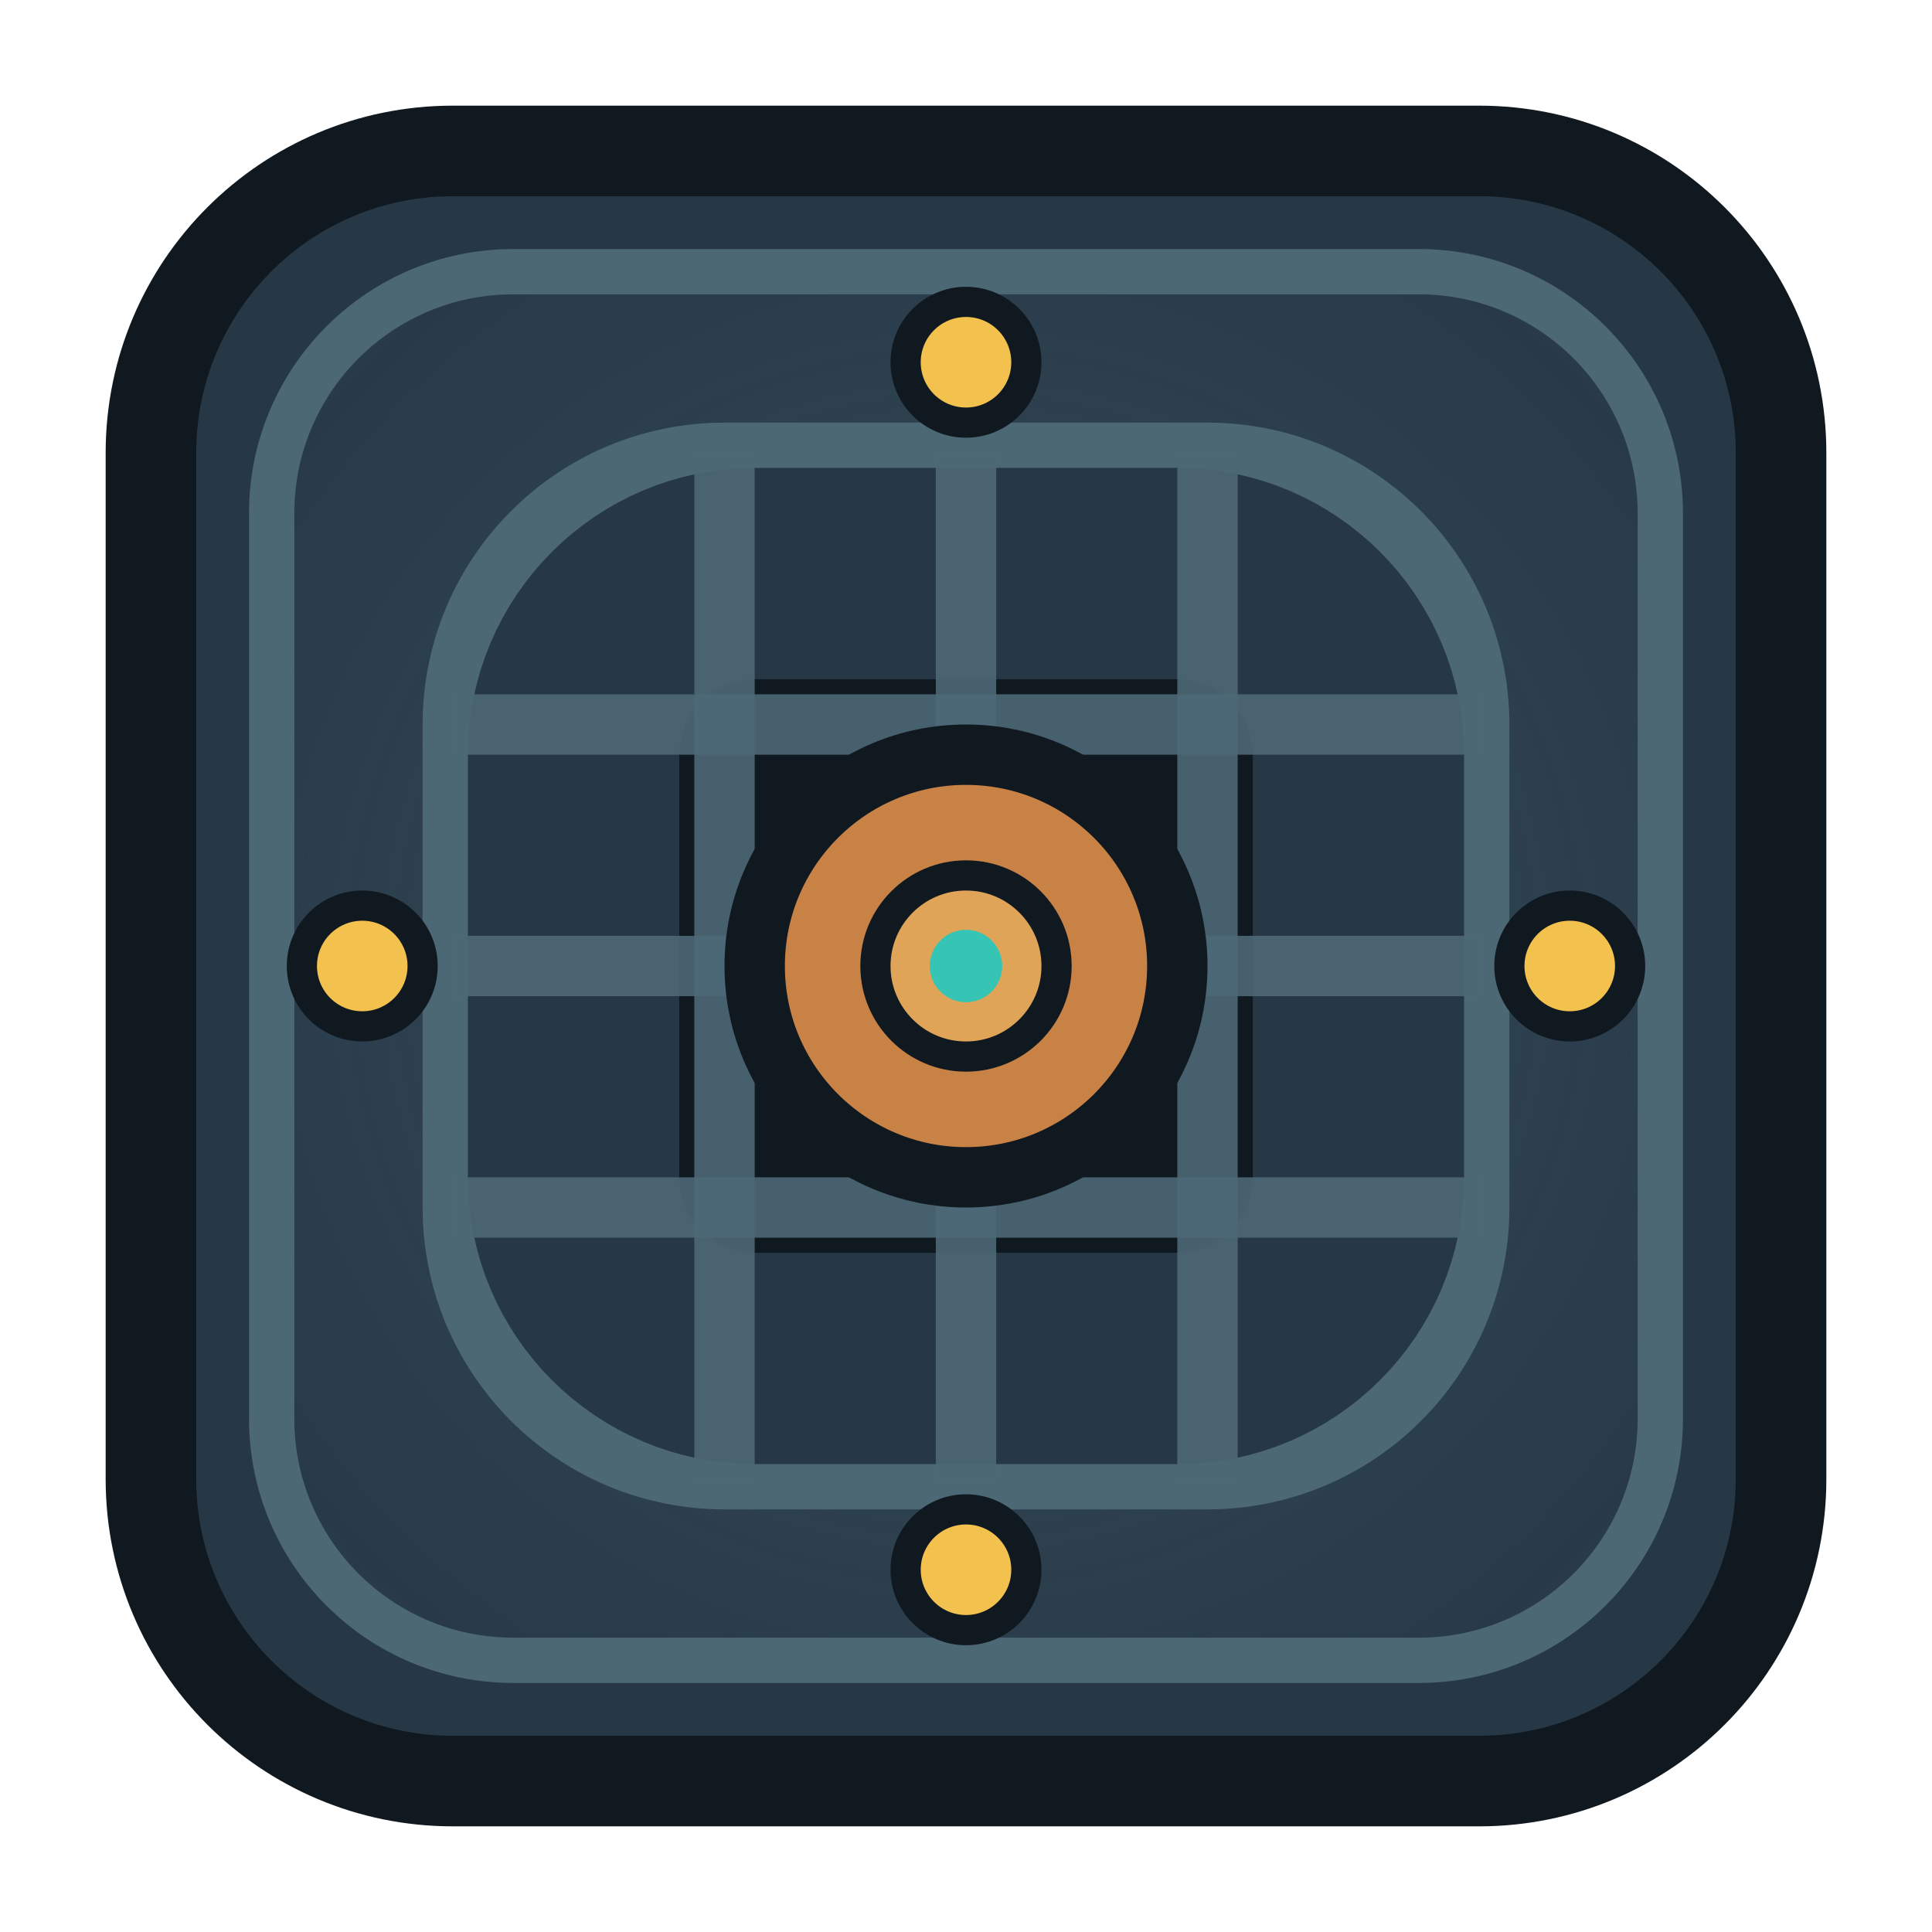
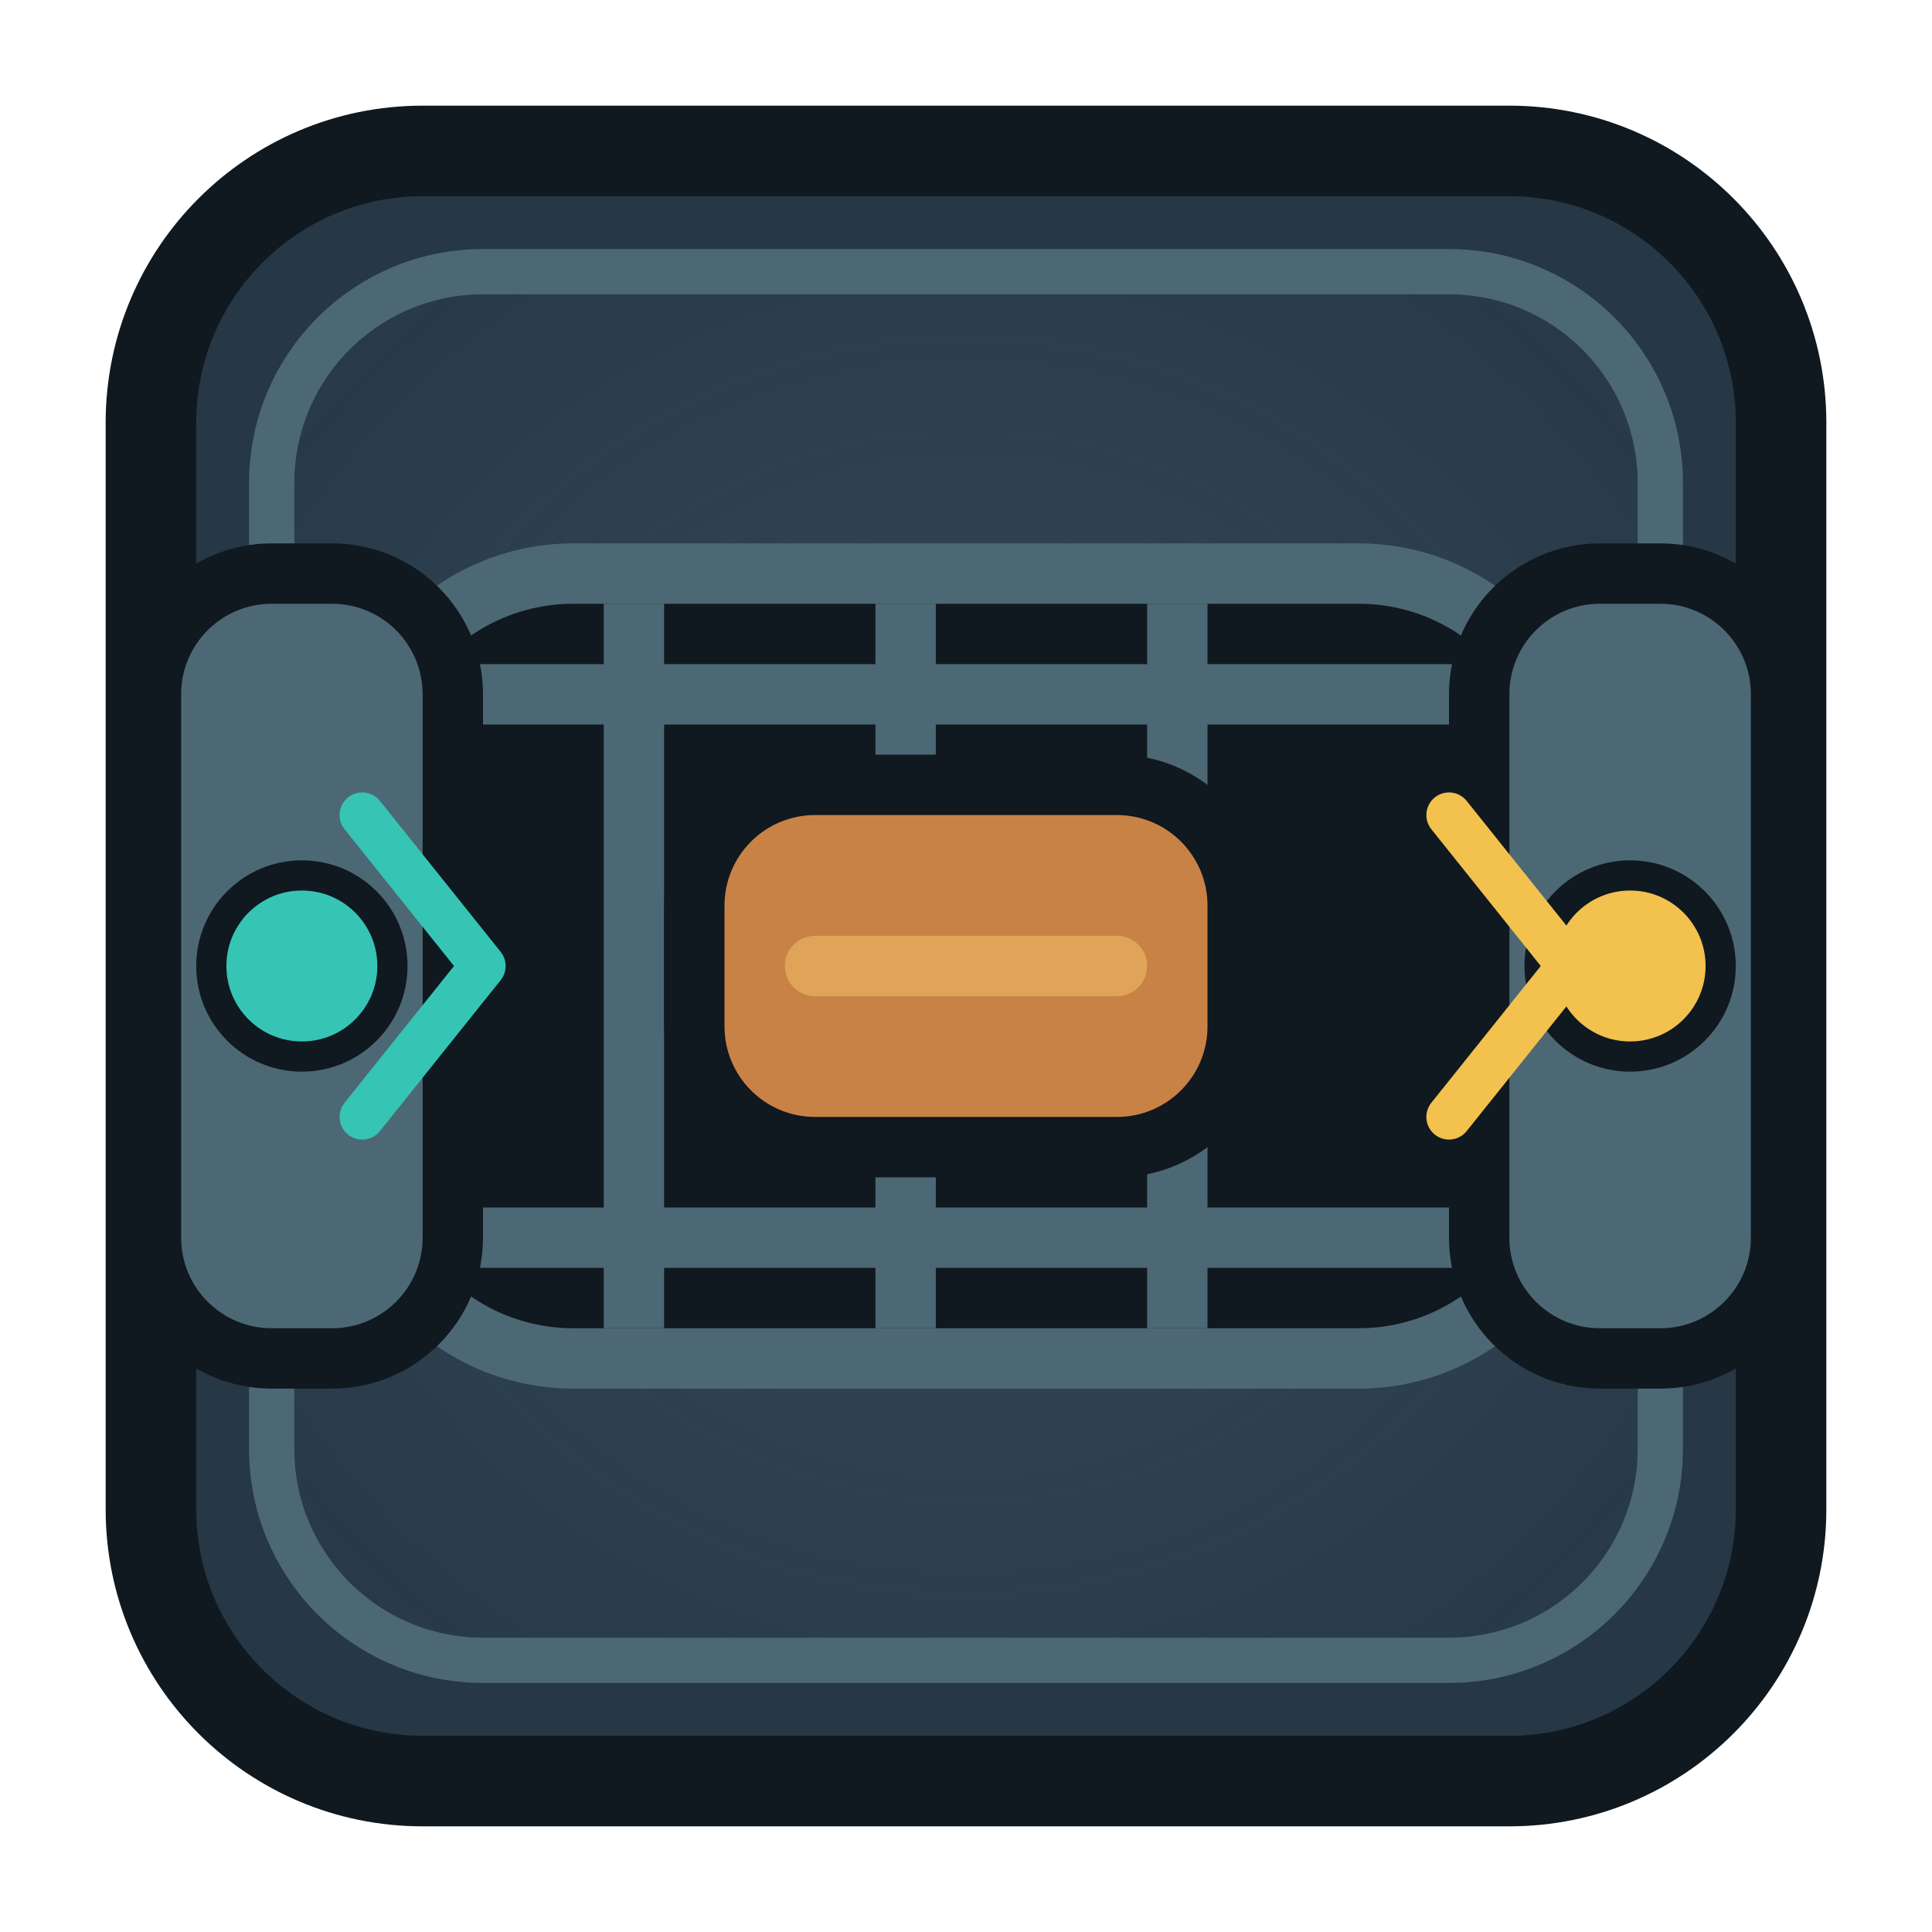
<svg xmlns="http://www.w3.org/2000/svg" width="64" height="64" viewBox="0 0 64 64">
  <defs>
    <radialGradient id="belt-light" cx="50%" cy="50%" r="72%">
      <stop offset="0" stop-color="#4d6875" stop-opacity="0.4" />
      <stop offset="1" stop-color="#4d6875" stop-opacity="0" />
    </radialGradient>
  </defs>
-   <rect x="5" y="5" width="54" height="54" rx="10" fill="#263746" stroke="#101820" stroke-width="3" />
-   <rect x="9" y="9" width="46" height="46" rx="8" fill="url(#belt-light)" stroke="#4d6875" stroke-width="1.5" />
-   <rect x="15" y="15" width="34" height="34" rx="9" fill="#101820" stroke="#4d6875" stroke-width="2" />
-   <rect x="19" y="19" width="26" height="26" rx="6" fill="none" stroke="#263746" stroke-width="7" />
-   <path d="M24 15V49M32 15V49M40 15V49" stroke="#4d6875" stroke-width="2" opacity="0.9" />
-   <path d="M15 24H49M15 32H49M15 40H49" stroke="#4d6875" stroke-width="2" opacity="0.9" />
-   <circle cx="32" cy="32" r="7" fill="#c98245" stroke="#101820" stroke-width="2" />
-   <circle cx="32" cy="32" r="3" fill="#e0a458" stroke="#101820" stroke-width="1" />
-   <circle cx="32" cy="32" r="1.2" fill="#36c5b5" />
-   <circle cx="12" cy="32" r="2" fill="#f2c14e" stroke="#101820" stroke-width="1" />
-   <circle cx="52" cy="32" r="2" fill="#f2c14e" stroke="#101820" stroke-width="1" />
-   <circle cx="32" cy="12" r="2" fill="#f2c14e" stroke="#101820" stroke-width="1" />
-   <circle cx="32" cy="52" r="2" fill="#f2c14e" stroke="#101820" stroke-width="1" />
+   <rect x="5" y="5" width="54" height="54" rx="9" fill="#263746" stroke="#101820" stroke-width="3" />
+   <rect x="9" y="9" width="46" height="46" rx="7" fill="url(#belt-light)" stroke="#4d6875" stroke-width="1.5" />
+   <rect x="12" y="19" width="40" height="26" rx="7" fill="#101820" stroke="#4d6875" stroke-width="2" />
+   <path d="M14 23H50M14 41H50" fill="none" stroke="#4d6875" stroke-width="2" stroke-linecap="round" />
+   <path d="M21 20V44M30 20V44M39 20V44" fill="none" stroke="#4d6875" stroke-width="2" />
+   <rect x="5" y="19" width="10" height="26" rx="4" fill="#4d6875" stroke="#101820" stroke-width="2" />
+   <rect x="49" y="19" width="10" height="26" rx="4" fill="#4d6875" stroke="#101820" stroke-width="2" />
+   <circle cx="10" cy="32" r="3" fill="#36c5b5" stroke="#101820" stroke-width="1" />
+   <circle cx="54" cy="32" r="3" fill="#f2c14e" stroke="#101820" stroke-width="1" />
+   <path d="M12 27L16 32L12 37" fill="none" stroke="#36c5b5" stroke-width="1.5" stroke-linecap="round" stroke-linejoin="round" />
+   <path d="M48 27L52 32L48 37" fill="none" stroke="#f2c14e" stroke-width="1.5" stroke-linecap="round" stroke-linejoin="round" />
+   <rect x="23" y="26" width="18" height="12" rx="4" fill="#c98245" stroke="#101820" stroke-width="2" />
+   <path d="M27 32H37" fill="none" stroke="#e0a458" stroke-width="2" stroke-linecap="round" />
</svg>
